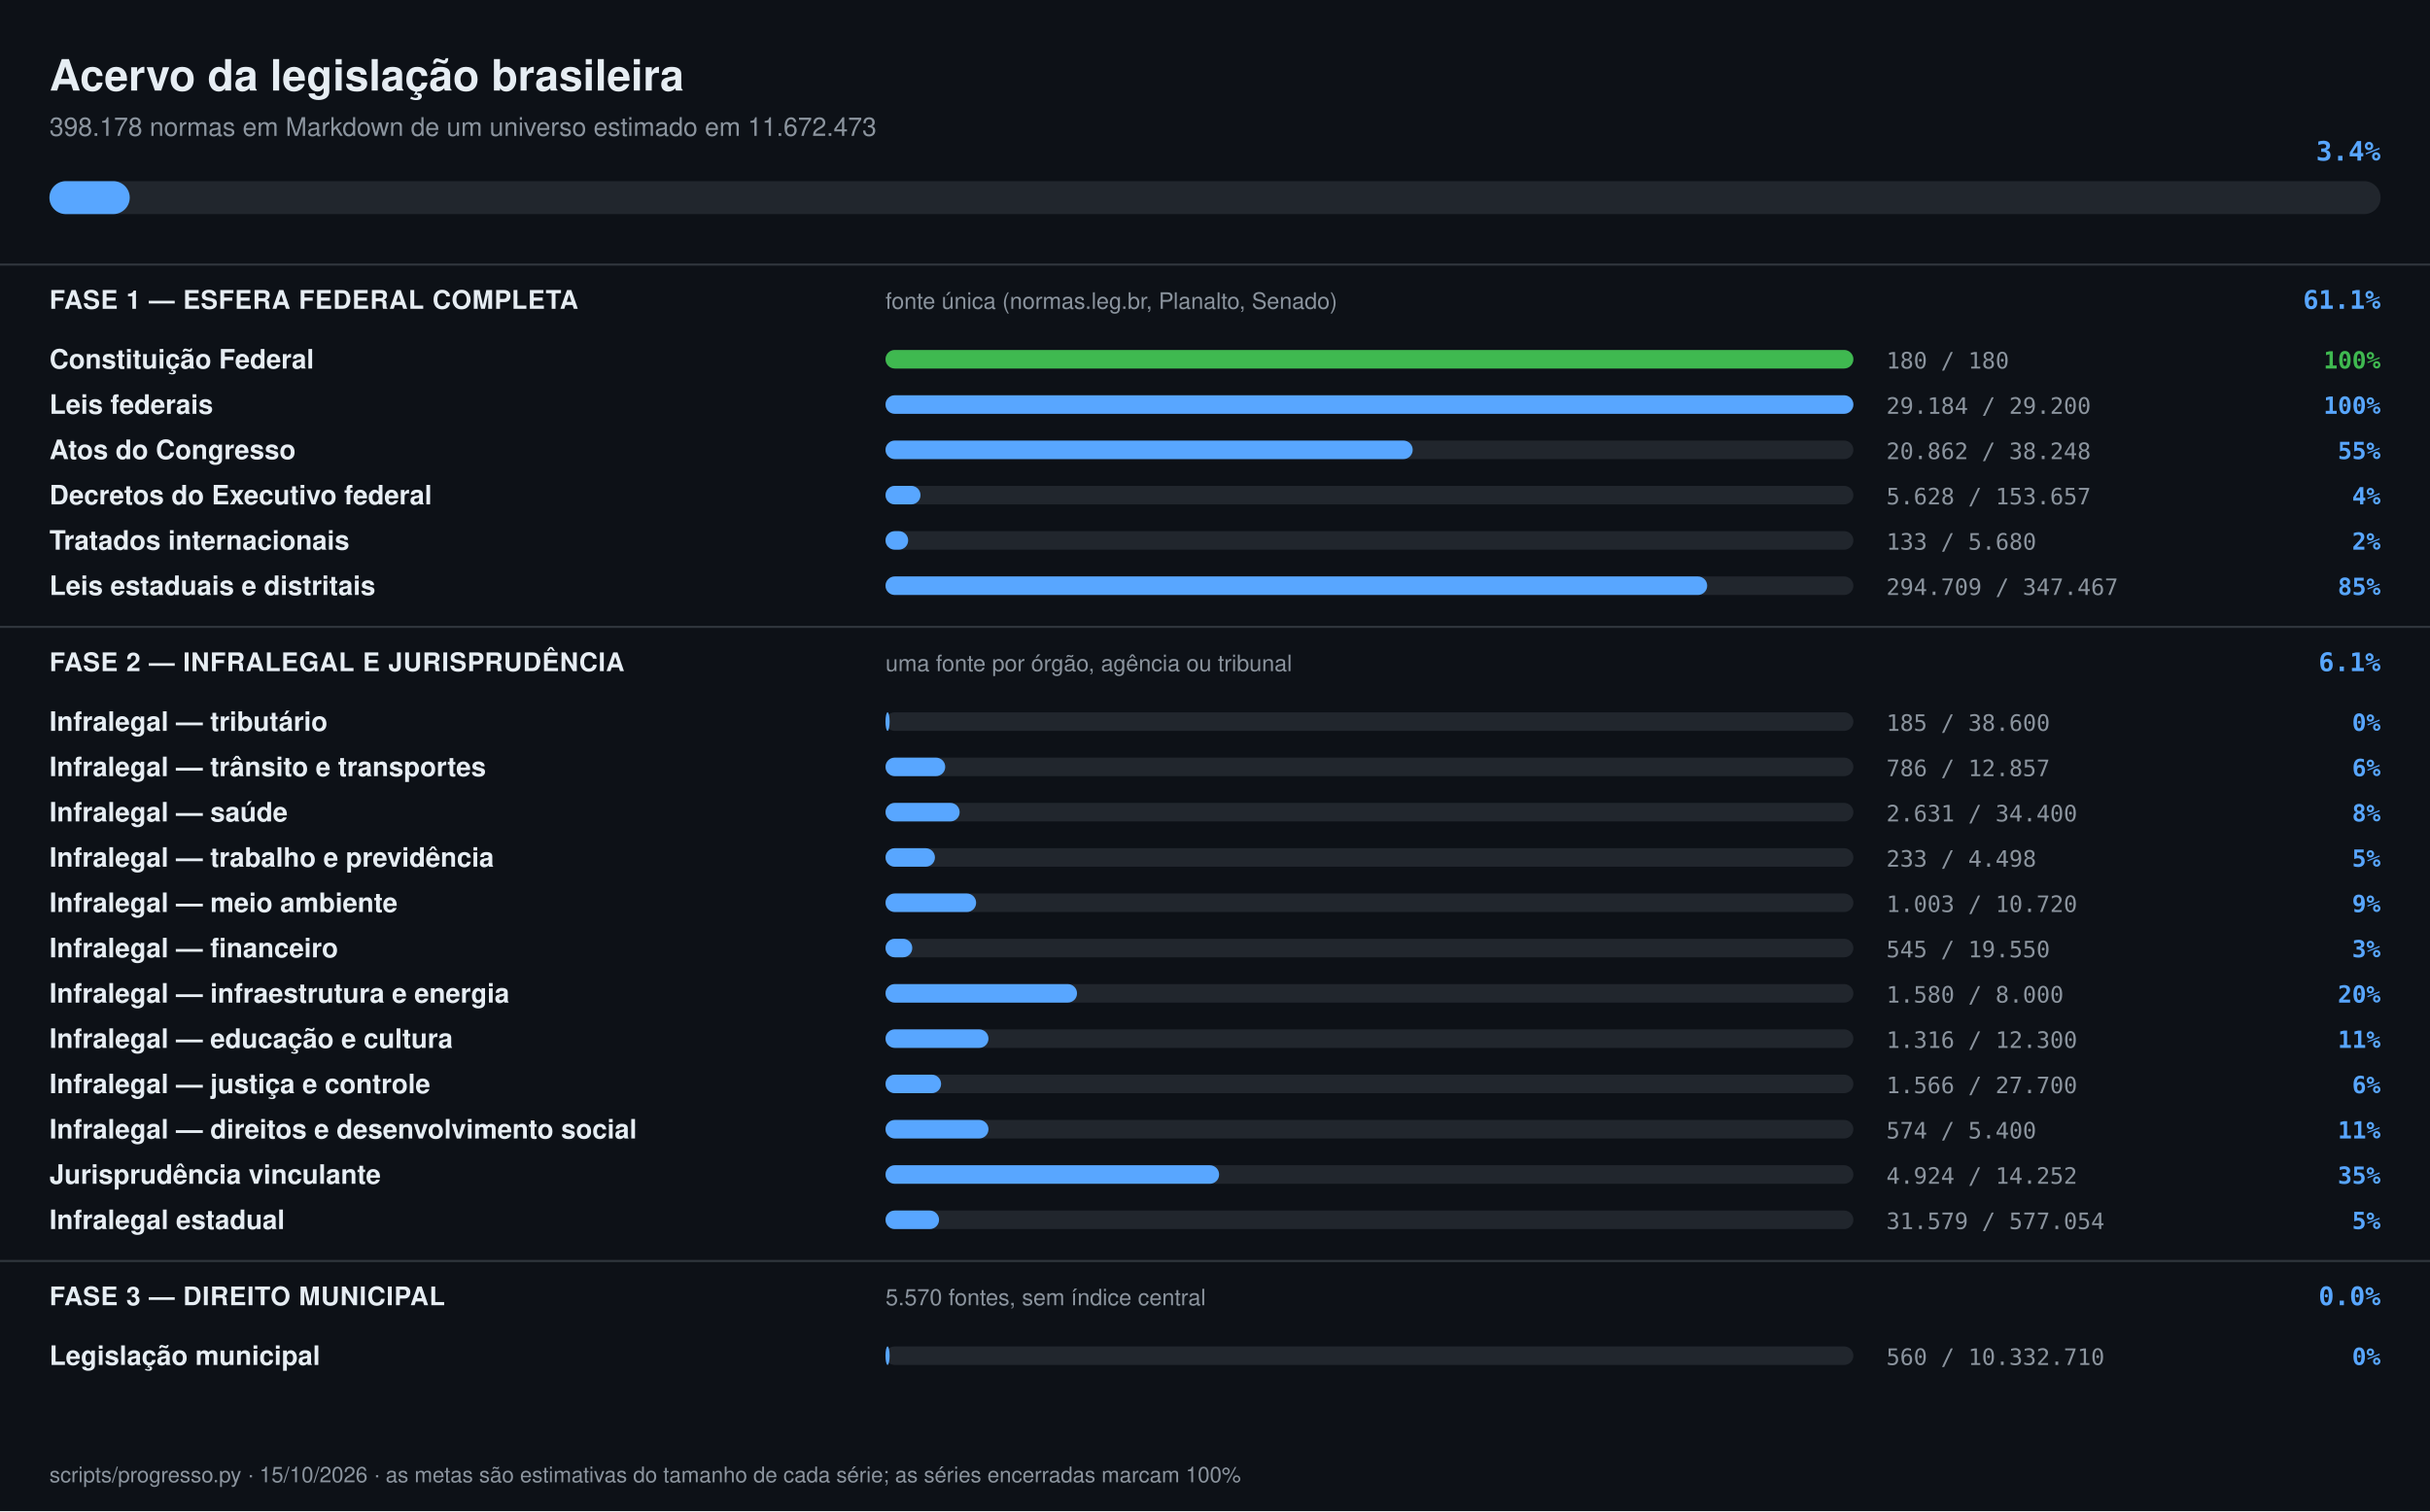
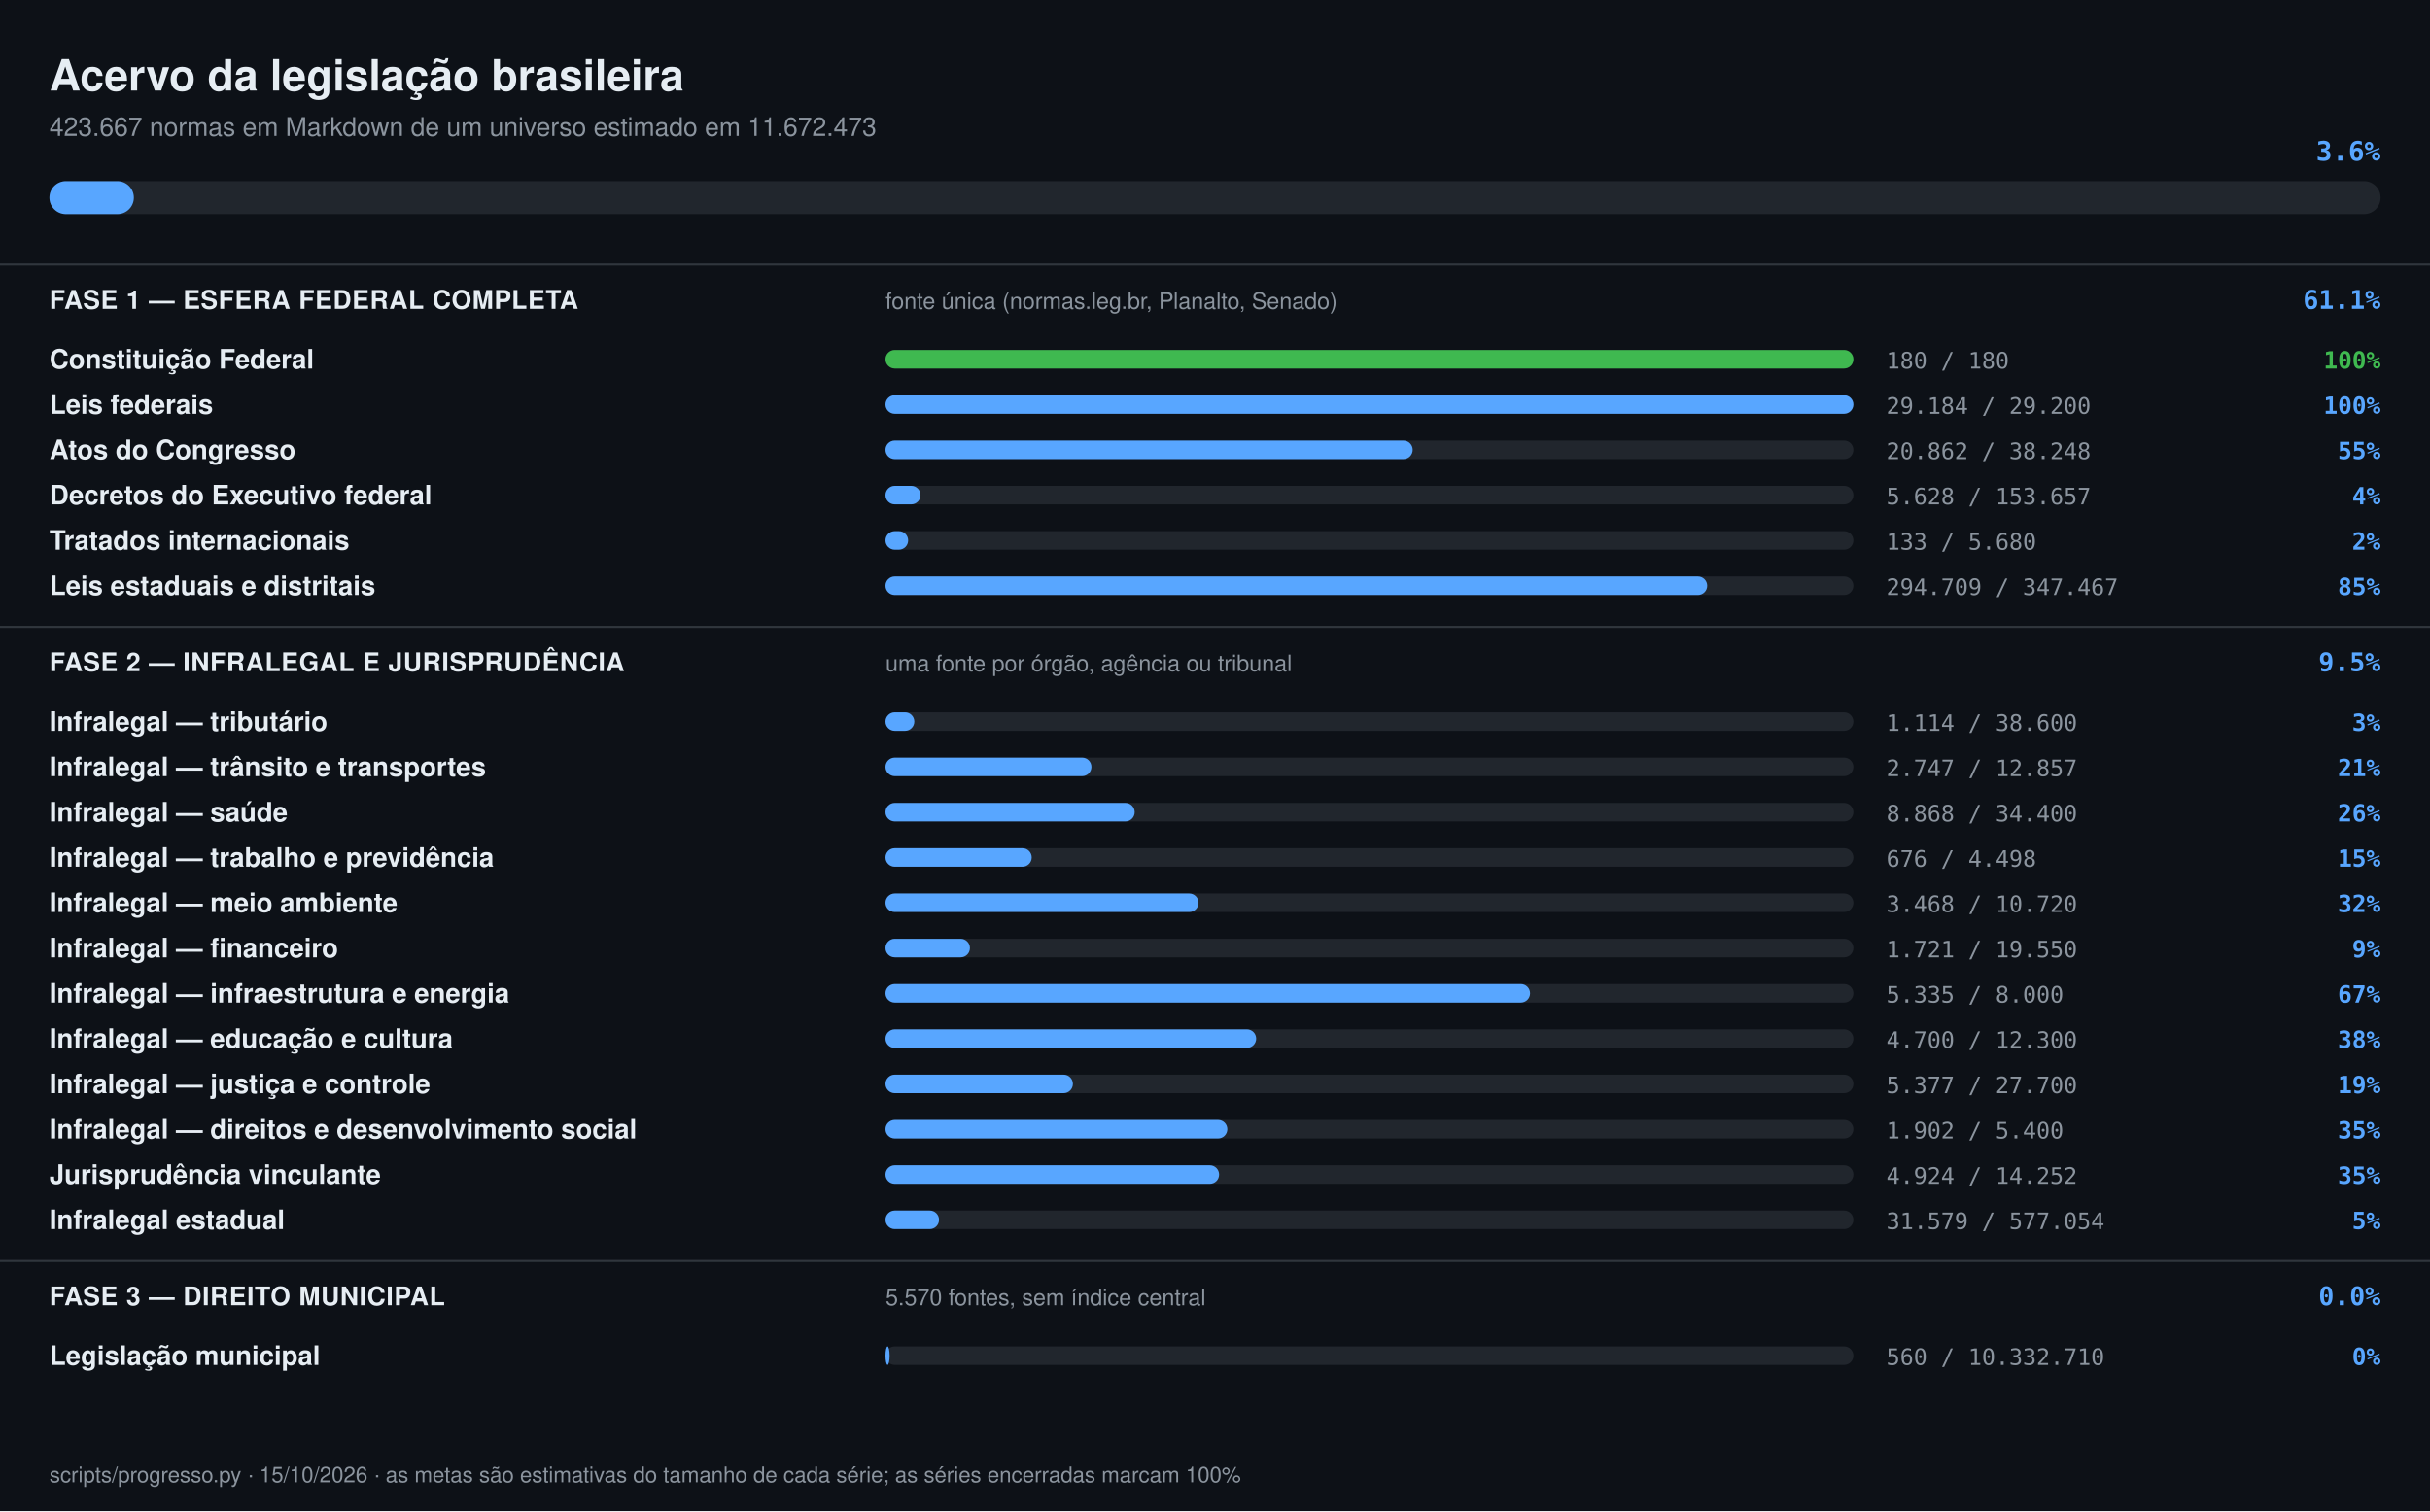
<svg xmlns="http://www.w3.org/2000/svg" width="1180" height="734" viewBox="0 0 1180 734" font-family="-apple-system,Segoe UI,Helvetica,Arial,sans-serif">
  <rect width="1180" height="734" fill="#0d1117" />
  <text x="24" y="44" font-size="21" font-weight="700" fill="#e6edf3">Acervo da legislação brasileira</text>
-   <text x="24" y="66" font-size="12.5" fill="#8b949e">398.178 normas em Markdown de um universo estimado em 11.672.473</text>
+   <text x="24" y="66" font-size="12.5" fill="#8b949e">423.667 normas em Markdown de um universo estimado em 11.672.473</text>
  <rect x="24" y="88" width="1132" height="16" rx="8" fill="#21262d" />
-   <rect x="24" y="88" width="39" height="16" rx="8" fill="#58a6ff" />
-   <text x="1156" y="78" font-size="13" text-anchor="end" font-weight="700" fill="#58a6ff" font-family="ui-monospace,monospace">3.4%</text>
+   <rect x="24" y="88" width="41" height="16" rx="8" fill="#58a6ff" />
+   <text x="1156" y="78" font-size="13" text-anchor="end" font-weight="700" fill="#58a6ff" font-family="ui-monospace,monospace">3.6%</text>
  <rect x="0" y="128" width="1180" height="1" fill="#30363d" />
  <text x="24" y="150" font-size="12.5" font-weight="700" fill="#e6edf3" letter-spacing="0.3">FASE 1 — ESFERA FEDERAL COMPLETA</text>
  <text x="430" y="150" font-size="11" fill="#8b949e">fonte única (normas.leg.br, Planalto, Senado)</text>
  <text x="1156" y="150" font-size="12.5" text-anchor="end" font-weight="700" fill="#58a6ff" font-family="ui-monospace,monospace">61.1%</text>
  <text x="24" y="179" font-size="13" font-weight="600" fill="#e6edf3">Constituição Federal</text>
  <rect x="430" y="170" width="470" height="9" rx="4.5" fill="#21262d" />
  <rect x="430" y="170" width="470" height="9" rx="4.5" fill="#3fb950" />
  <text x="916" y="179" font-size="11" fill="#8b949e" font-family="ui-monospace,monospace">180 / 180</text>
  <text x="1156" y="179" font-size="11.5" text-anchor="end" font-weight="600" fill="#3fb950" font-family="ui-monospace,monospace">100%</text>
  <text x="24" y="201" font-size="13" font-weight="600" fill="#e6edf3">Leis federais</text>
  <rect x="430" y="192" width="470" height="9" rx="4.5" fill="#21262d" />
  <rect x="430" y="192" width="470" height="9" rx="4.5" fill="#58a6ff" />
  <text x="916" y="201" font-size="11" fill="#8b949e" font-family="ui-monospace,monospace">29.184 / 29.200</text>
  <text x="1156" y="201" font-size="11.5" text-anchor="end" font-weight="600" fill="#58a6ff" font-family="ui-monospace,monospace">100%</text>
  <text x="24" y="223" font-size="13" font-weight="600" fill="#e6edf3">Atos do Congresso</text>
  <rect x="430" y="214" width="470" height="9" rx="4.5" fill="#21262d" />
  <rect x="430" y="214" width="256" height="9" rx="4.5" fill="#58a6ff" />
  <text x="916" y="223" font-size="11" fill="#8b949e" font-family="ui-monospace,monospace">20.862 / 38.248</text>
  <text x="1156" y="223" font-size="11.5" text-anchor="end" font-weight="600" fill="#58a6ff" font-family="ui-monospace,monospace">55%</text>
  <text x="24" y="245" font-size="13" font-weight="600" fill="#e6edf3">Decretos do Executivo federal</text>
  <rect x="430" y="236" width="470" height="9" rx="4.5" fill="#21262d" />
  <rect x="430" y="236" width="17" height="9" rx="4.5" fill="#58a6ff" />
  <text x="916" y="245" font-size="11" fill="#8b949e" font-family="ui-monospace,monospace">5.628 / 153.657</text>
  <text x="1156" y="245" font-size="11.5" text-anchor="end" font-weight="600" fill="#58a6ff" font-family="ui-monospace,monospace">4%</text>
  <text x="24" y="267" font-size="13" font-weight="600" fill="#e6edf3">Tratados internacionais</text>
  <rect x="430" y="258" width="470" height="9" rx="4.5" fill="#21262d" />
  <rect x="430" y="258" width="11" height="9" rx="4.5" fill="#58a6ff" />
  <text x="916" y="267" font-size="11" fill="#8b949e" font-family="ui-monospace,monospace">133 / 5.680</text>
  <text x="1156" y="267" font-size="11.5" text-anchor="end" font-weight="600" fill="#58a6ff" font-family="ui-monospace,monospace">2%</text>
  <text x="24" y="289" font-size="13" font-weight="600" fill="#e6edf3">Leis estaduais e distritais</text>
  <rect x="430" y="280" width="470" height="9" rx="4.5" fill="#21262d" />
  <rect x="430" y="280" width="399" height="9" rx="4.5" fill="#58a6ff" />
  <text x="916" y="289" font-size="11" fill="#8b949e" font-family="ui-monospace,monospace">294.709 / 347.467</text>
  <text x="1156" y="289" font-size="11.5" text-anchor="end" font-weight="600" fill="#58a6ff" font-family="ui-monospace,monospace">85%</text>
  <rect x="0" y="304" width="1180" height="1" fill="#30363d" />
  <text x="24" y="326" font-size="12.5" font-weight="700" fill="#e6edf3" letter-spacing="0.3">FASE 2 — INFRALEGAL E JURISPRUDÊNCIA</text>
  <text x="430" y="326" font-size="11" fill="#8b949e">uma fonte por órgão, agência ou tribunal</text>
-   <text x="1156" y="326" font-size="12.5" text-anchor="end" font-weight="700" fill="#58a6ff" font-family="ui-monospace,monospace">6.1%</text>
+   <text x="1156" y="326" font-size="12.5" text-anchor="end" font-weight="700" fill="#58a6ff" font-family="ui-monospace,monospace">9.5%</text>
  <text x="24" y="355" font-size="13" font-weight="600" fill="#e6edf3">Infralegal — tributário</text>
  <rect x="430" y="346" width="470" height="9" rx="4.5" fill="#21262d" />
-   <rect x="430" y="346" width="2" height="9" rx="4.5" fill="#58a6ff" />
-   <text x="916" y="355" font-size="11" fill="#8b949e" font-family="ui-monospace,monospace">185 / 38.600</text>
-   <text x="1156" y="355" font-size="11.5" text-anchor="end" font-weight="600" fill="#58a6ff" font-family="ui-monospace,monospace">0%</text>
+   <rect x="430" y="346" width="14" height="9" rx="4.5" fill="#58a6ff" />
+   <text x="916" y="355" font-size="11" fill="#8b949e" font-family="ui-monospace,monospace">1.114 / 38.600</text>
+   <text x="1156" y="355" font-size="11.5" text-anchor="end" font-weight="600" fill="#58a6ff" font-family="ui-monospace,monospace">3%</text>
  <text x="24" y="377" font-size="13" font-weight="600" fill="#e6edf3">Infralegal — trânsito e transportes</text>
  <rect x="430" y="368" width="470" height="9" rx="4.5" fill="#21262d" />
-   <rect x="430" y="368" width="29" height="9" rx="4.5" fill="#58a6ff" />
-   <text x="916" y="377" font-size="11" fill="#8b949e" font-family="ui-monospace,monospace">786 / 12.857</text>
-   <text x="1156" y="377" font-size="11.5" text-anchor="end" font-weight="600" fill="#58a6ff" font-family="ui-monospace,monospace">6%</text>
+   <rect x="430" y="368" width="100" height="9" rx="4.5" fill="#58a6ff" />
+   <text x="916" y="377" font-size="11" fill="#8b949e" font-family="ui-monospace,monospace">2.747 / 12.857</text>
+   <text x="1156" y="377" font-size="11.5" text-anchor="end" font-weight="600" fill="#58a6ff" font-family="ui-monospace,monospace">21%</text>
  <text x="24" y="399" font-size="13" font-weight="600" fill="#e6edf3">Infralegal — saúde</text>
  <rect x="430" y="390" width="470" height="9" rx="4.5" fill="#21262d" />
-   <rect x="430" y="390" width="36" height="9" rx="4.5" fill="#58a6ff" />
-   <text x="916" y="399" font-size="11" fill="#8b949e" font-family="ui-monospace,monospace">2.631 / 34.400</text>
-   <text x="1156" y="399" font-size="11.5" text-anchor="end" font-weight="600" fill="#58a6ff" font-family="ui-monospace,monospace">8%</text>
+   <rect x="430" y="390" width="121" height="9" rx="4.5" fill="#58a6ff" />
+   <text x="916" y="399" font-size="11" fill="#8b949e" font-family="ui-monospace,monospace">8.868 / 34.400</text>
+   <text x="1156" y="399" font-size="11.5" text-anchor="end" font-weight="600" fill="#58a6ff" font-family="ui-monospace,monospace">26%</text>
  <text x="24" y="421" font-size="13" font-weight="600" fill="#e6edf3">Infralegal — trabalho e previdência</text>
  <rect x="430" y="412" width="470" height="9" rx="4.5" fill="#21262d" />
-   <rect x="430" y="412" width="24" height="9" rx="4.5" fill="#58a6ff" />
-   <text x="916" y="421" font-size="11" fill="#8b949e" font-family="ui-monospace,monospace">233 / 4.498</text>
-   <text x="1156" y="421" font-size="11.5" text-anchor="end" font-weight="600" fill="#58a6ff" font-family="ui-monospace,monospace">5%</text>
+   <rect x="430" y="412" width="71" height="9" rx="4.5" fill="#58a6ff" />
+   <text x="916" y="421" font-size="11" fill="#8b949e" font-family="ui-monospace,monospace">676 / 4.498</text>
+   <text x="1156" y="421" font-size="11.5" text-anchor="end" font-weight="600" fill="#58a6ff" font-family="ui-monospace,monospace">15%</text>
  <text x="24" y="443" font-size="13" font-weight="600" fill="#e6edf3">Infralegal — meio ambiente</text>
  <rect x="430" y="434" width="470" height="9" rx="4.5" fill="#21262d" />
-   <rect x="430" y="434" width="44" height="9" rx="4.5" fill="#58a6ff" />
-   <text x="916" y="443" font-size="11" fill="#8b949e" font-family="ui-monospace,monospace">1.003 / 10.720</text>
-   <text x="1156" y="443" font-size="11.5" text-anchor="end" font-weight="600" fill="#58a6ff" font-family="ui-monospace,monospace">9%</text>
+   <rect x="430" y="434" width="152" height="9" rx="4.5" fill="#58a6ff" />
+   <text x="916" y="443" font-size="11" fill="#8b949e" font-family="ui-monospace,monospace">3.468 / 10.720</text>
+   <text x="1156" y="443" font-size="11.5" text-anchor="end" font-weight="600" fill="#58a6ff" font-family="ui-monospace,monospace">32%</text>
  <text x="24" y="465" font-size="13" font-weight="600" fill="#e6edf3">Infralegal — financeiro</text>
  <rect x="430" y="456" width="470" height="9" rx="4.5" fill="#21262d" />
-   <rect x="430" y="456" width="13" height="9" rx="4.5" fill="#58a6ff" />
-   <text x="916" y="465" font-size="11" fill="#8b949e" font-family="ui-monospace,monospace">545 / 19.550</text>
-   <text x="1156" y="465" font-size="11.5" text-anchor="end" font-weight="600" fill="#58a6ff" font-family="ui-monospace,monospace">3%</text>
+   <rect x="430" y="456" width="41" height="9" rx="4.5" fill="#58a6ff" />
+   <text x="916" y="465" font-size="11" fill="#8b949e" font-family="ui-monospace,monospace">1.721 / 19.550</text>
+   <text x="1156" y="465" font-size="11.5" text-anchor="end" font-weight="600" fill="#58a6ff" font-family="ui-monospace,monospace">9%</text>
  <text x="24" y="487" font-size="13" font-weight="600" fill="#e6edf3">Infralegal — infraestrutura e energia</text>
  <rect x="430" y="478" width="470" height="9" rx="4.5" fill="#21262d" />
-   <rect x="430" y="478" width="93" height="9" rx="4.5" fill="#58a6ff" />
-   <text x="916" y="487" font-size="11" fill="#8b949e" font-family="ui-monospace,monospace">1.580 / 8.000</text>
-   <text x="1156" y="487" font-size="11.5" text-anchor="end" font-weight="600" fill="#58a6ff" font-family="ui-monospace,monospace">20%</text>
+   <rect x="430" y="478" width="313" height="9" rx="4.5" fill="#58a6ff" />
+   <text x="916" y="487" font-size="11" fill="#8b949e" font-family="ui-monospace,monospace">5.335 / 8.000</text>
+   <text x="1156" y="487" font-size="11.5" text-anchor="end" font-weight="600" fill="#58a6ff" font-family="ui-monospace,monospace">67%</text>
  <text x="24" y="509" font-size="13" font-weight="600" fill="#e6edf3">Infralegal — educação e cultura</text>
  <rect x="430" y="500" width="470" height="9" rx="4.5" fill="#21262d" />
-   <rect x="430" y="500" width="50" height="9" rx="4.5" fill="#58a6ff" />
-   <text x="916" y="509" font-size="11" fill="#8b949e" font-family="ui-monospace,monospace">1.316 / 12.300</text>
-   <text x="1156" y="509" font-size="11.5" text-anchor="end" font-weight="600" fill="#58a6ff" font-family="ui-monospace,monospace">11%</text>
+   <rect x="430" y="500" width="180" height="9" rx="4.5" fill="#58a6ff" />
+   <text x="916" y="509" font-size="11" fill="#8b949e" font-family="ui-monospace,monospace">4.700 / 12.300</text>
+   <text x="1156" y="509" font-size="11.5" text-anchor="end" font-weight="600" fill="#58a6ff" font-family="ui-monospace,monospace">38%</text>
  <text x="24" y="531" font-size="13" font-weight="600" fill="#e6edf3">Infralegal — justiça e controle</text>
  <rect x="430" y="522" width="470" height="9" rx="4.5" fill="#21262d" />
-   <rect x="430" y="522" width="27" height="9" rx="4.5" fill="#58a6ff" />
-   <text x="916" y="531" font-size="11" fill="#8b949e" font-family="ui-monospace,monospace">1.566 / 27.700</text>
-   <text x="1156" y="531" font-size="11.5" text-anchor="end" font-weight="600" fill="#58a6ff" font-family="ui-monospace,monospace">6%</text>
+   <rect x="430" y="522" width="91" height="9" rx="4.5" fill="#58a6ff" />
+   <text x="916" y="531" font-size="11" fill="#8b949e" font-family="ui-monospace,monospace">5.377 / 27.700</text>
+   <text x="1156" y="531" font-size="11.5" text-anchor="end" font-weight="600" fill="#58a6ff" font-family="ui-monospace,monospace">19%</text>
  <text x="24" y="553" font-size="13" font-weight="600" fill="#e6edf3">Infralegal — direitos e desenvolvimento social</text>
  <rect x="430" y="544" width="470" height="9" rx="4.5" fill="#21262d" />
-   <rect x="430" y="544" width="50" height="9" rx="4.5" fill="#58a6ff" />
-   <text x="916" y="553" font-size="11" fill="#8b949e" font-family="ui-monospace,monospace">574 / 5.400</text>
-   <text x="1156" y="553" font-size="11.5" text-anchor="end" font-weight="600" fill="#58a6ff" font-family="ui-monospace,monospace">11%</text>
+   <rect x="430" y="544" width="166" height="9" rx="4.5" fill="#58a6ff" />
+   <text x="916" y="553" font-size="11" fill="#8b949e" font-family="ui-monospace,monospace">1.902 / 5.400</text>
+   <text x="1156" y="553" font-size="11.5" text-anchor="end" font-weight="600" fill="#58a6ff" font-family="ui-monospace,monospace">35%</text>
  <text x="24" y="575" font-size="13" font-weight="600" fill="#e6edf3">Jurisprudência vinculante</text>
  <rect x="430" y="566" width="470" height="9" rx="4.5" fill="#21262d" />
  <rect x="430" y="566" width="162" height="9" rx="4.5" fill="#58a6ff" />
  <text x="916" y="575" font-size="11" fill="#8b949e" font-family="ui-monospace,monospace">4.924 / 14.252</text>
  <text x="1156" y="575" font-size="11.5" text-anchor="end" font-weight="600" fill="#58a6ff" font-family="ui-monospace,monospace">35%</text>
  <text x="24" y="597" font-size="13" font-weight="600" fill="#e6edf3">Infralegal estadual</text>
  <rect x="430" y="588" width="470" height="9" rx="4.5" fill="#21262d" />
  <rect x="430" y="588" width="26" height="9" rx="4.5" fill="#58a6ff" />
  <text x="916" y="597" font-size="11" fill="#8b949e" font-family="ui-monospace,monospace">31.579 / 577.054</text>
  <text x="1156" y="597" font-size="11.5" text-anchor="end" font-weight="600" fill="#58a6ff" font-family="ui-monospace,monospace">5%</text>
  <rect x="0" y="612" width="1180" height="1" fill="#30363d" />
  <text x="24" y="634" font-size="12.5" font-weight="700" fill="#e6edf3" letter-spacing="0.3">FASE 3 — DIREITO MUNICIPAL</text>
  <text x="430" y="634" font-size="11" fill="#8b949e">5.570 fontes, sem índice central</text>
  <text x="1156" y="634" font-size="12.5" text-anchor="end" font-weight="700" fill="#58a6ff" font-family="ui-monospace,monospace">0.0%</text>
  <text x="24" y="663" font-size="13" font-weight="600" fill="#e6edf3">Legislação municipal</text>
  <rect x="430" y="654" width="470" height="9" rx="4.5" fill="#21262d" />
  <rect x="430" y="654" width="2" height="9" rx="4.5" fill="#58a6ff" />
  <text x="916" y="663" font-size="11" fill="#8b949e" font-family="ui-monospace,monospace">560 / 10.332.710</text>
  <text x="1156" y="663" font-size="11.5" text-anchor="end" font-weight="600" fill="#58a6ff" font-family="ui-monospace,monospace">0%</text>
  <text x="24" y="720" font-size="10.5" fill="#8b949e">scripts/progresso.py · 15/10/2026 · as metas são estimativas do tamanho de cada série; as séries encerradas marcam 100%</text>
</svg>
